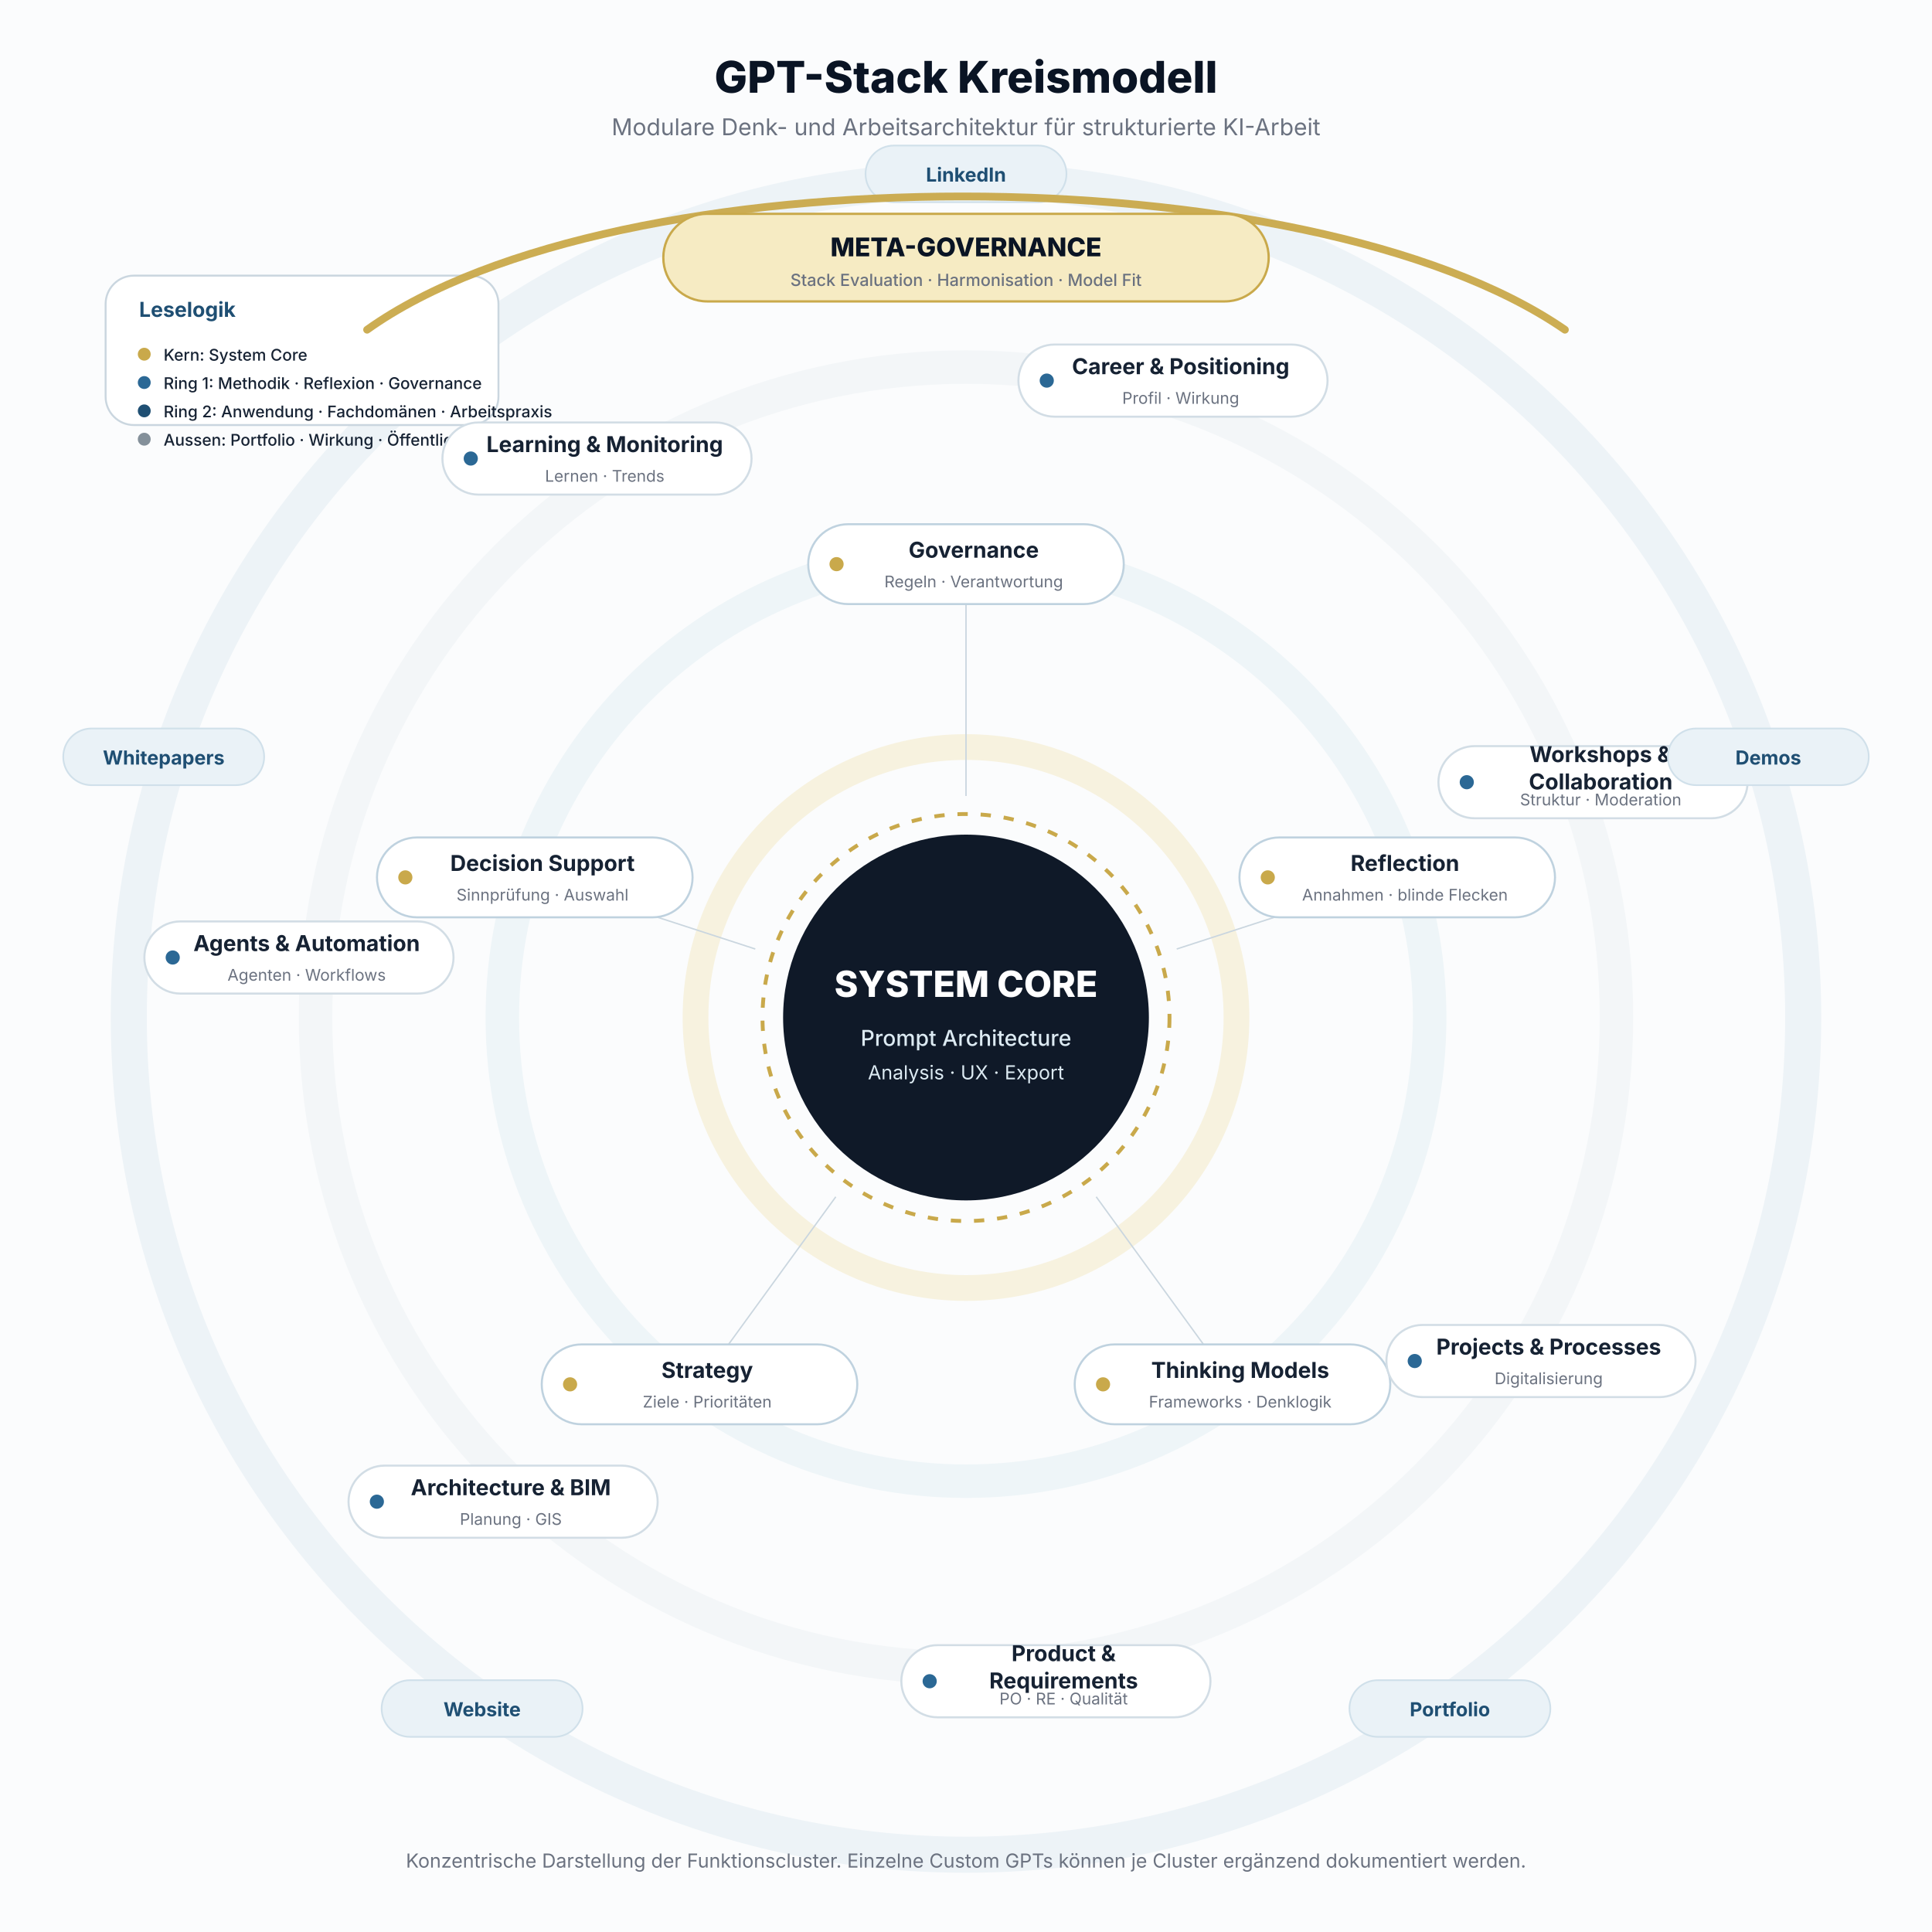
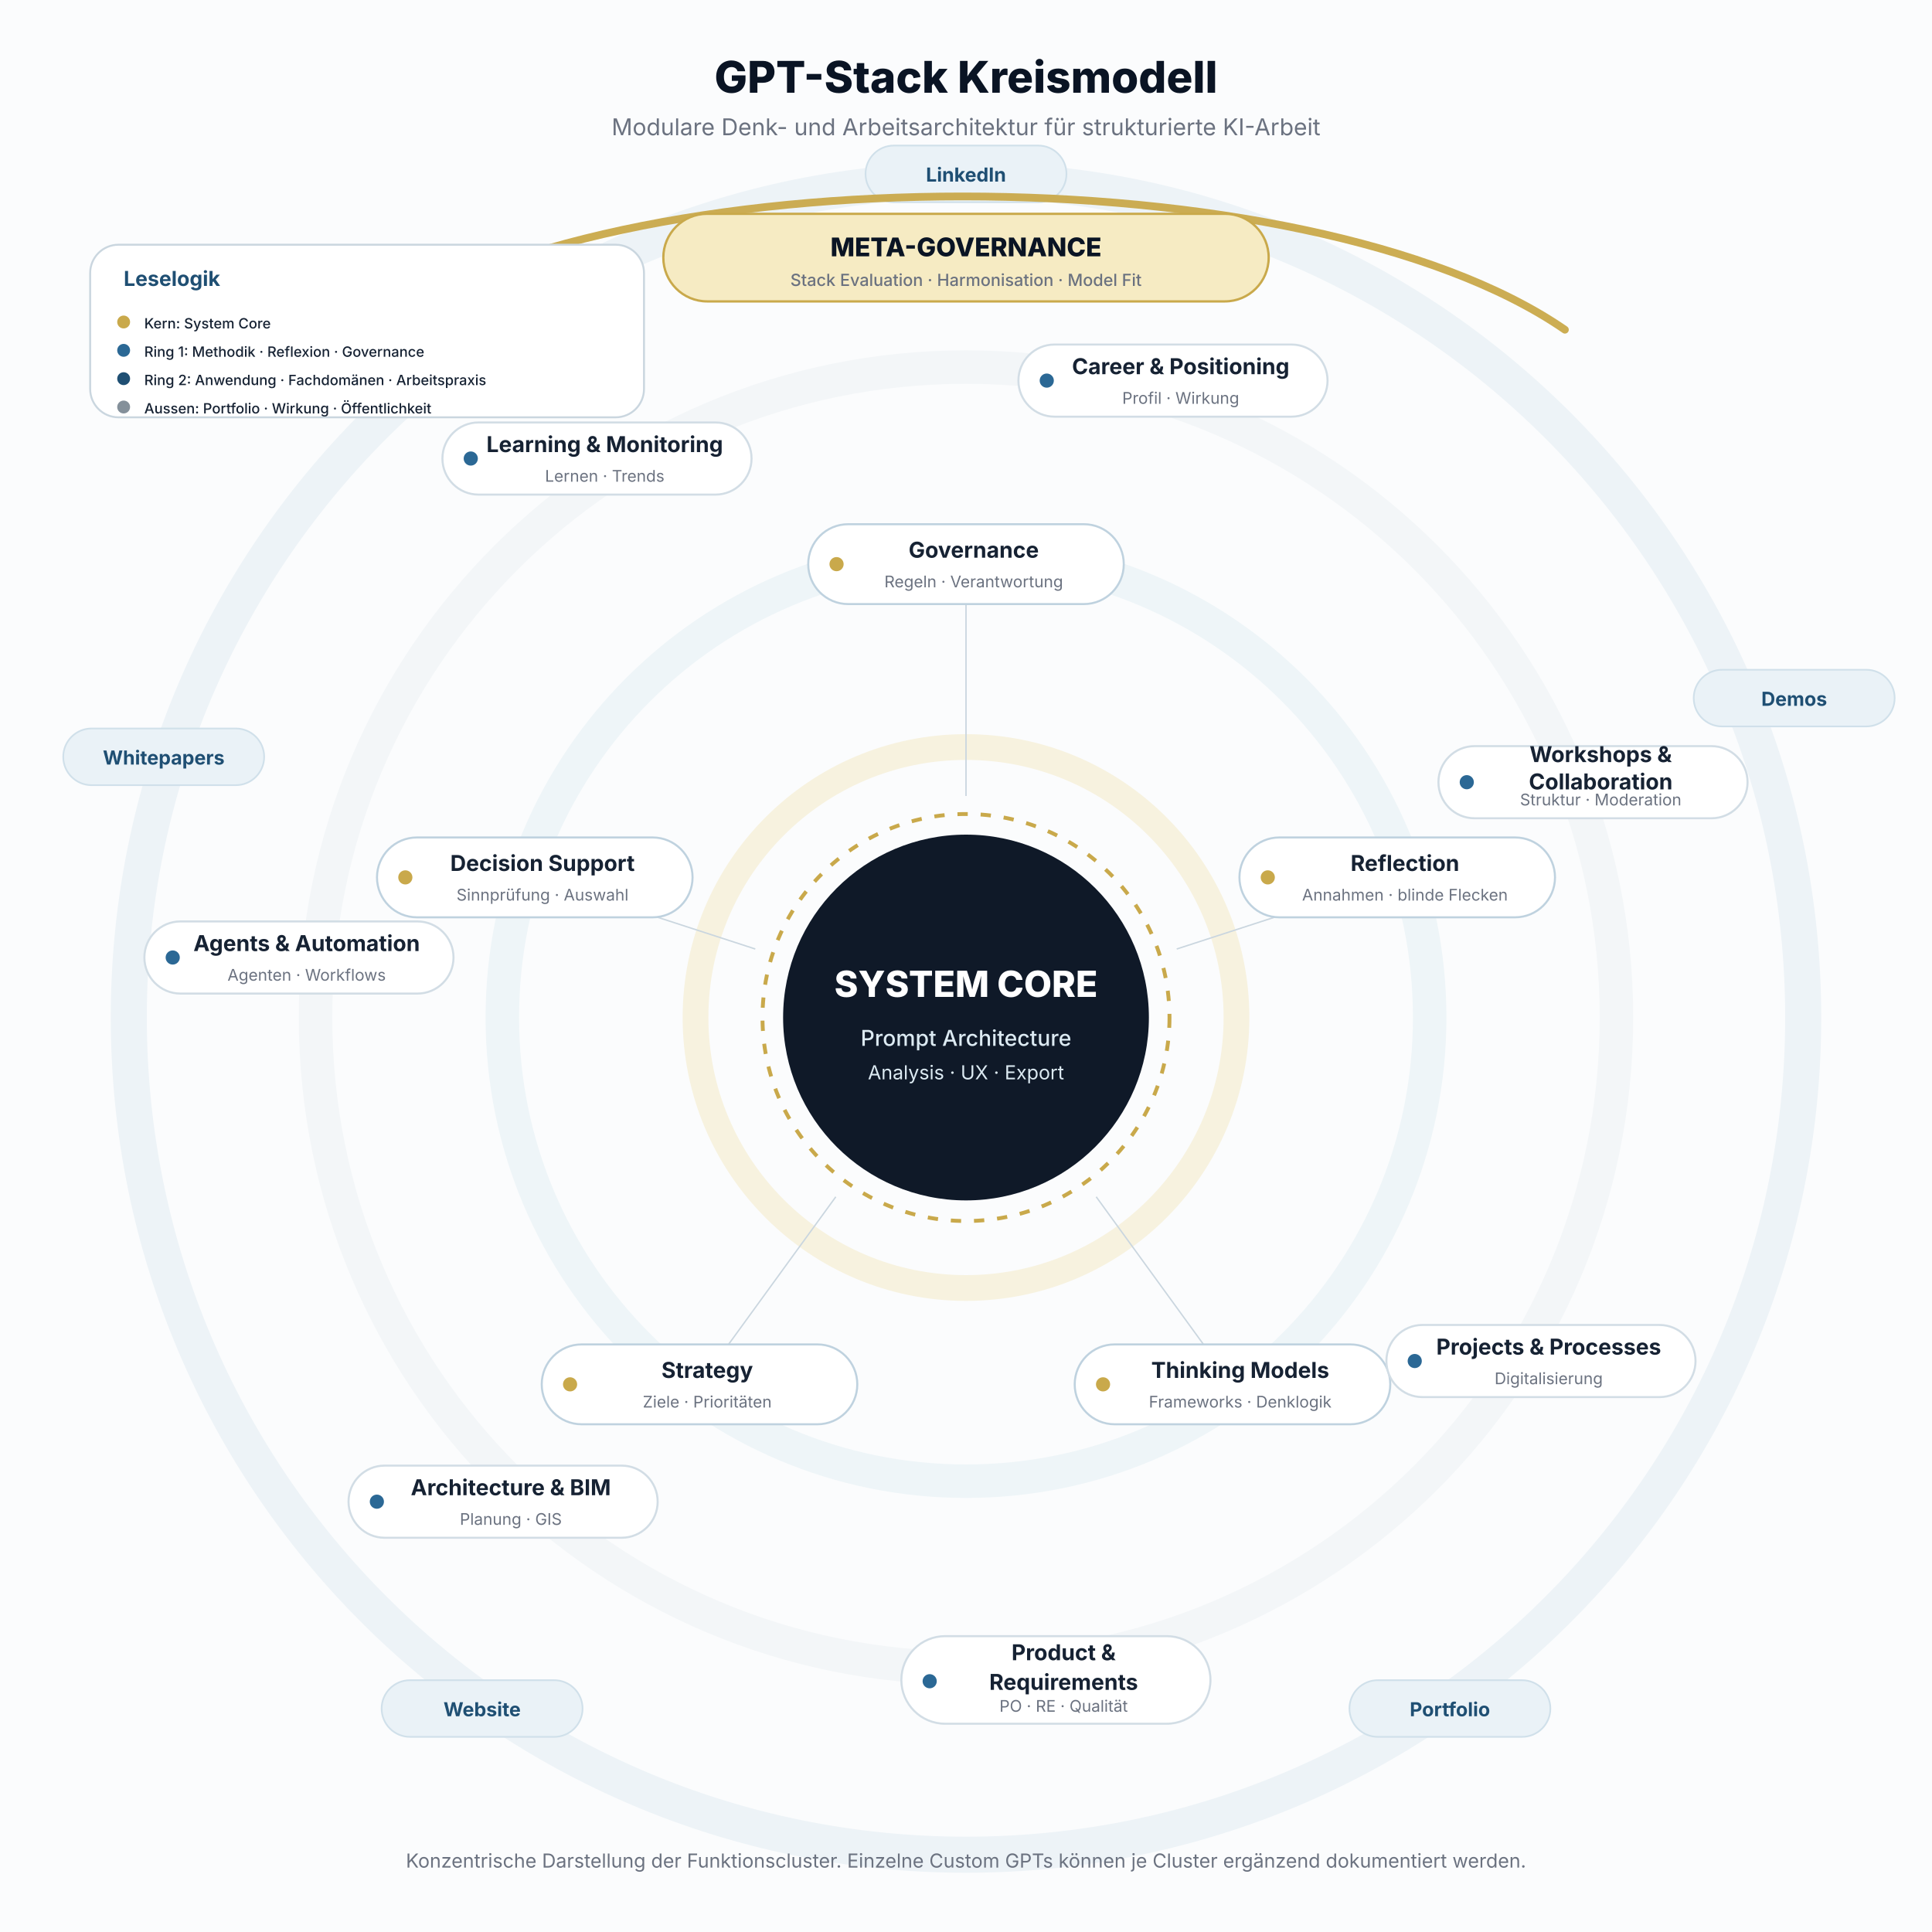
<svg xmlns="http://www.w3.org/2000/svg" width="1500" height="1500" viewBox="0 0 1500 1500" role="img" aria-labelledby="title desc">
  <rect width="100%" height="100%" fill="#FBFCFD" />
  <circle cx="750.0" cy="790.0" r="650" fill="none" stroke="#EDF3F7" stroke-width="28" />
  <circle cx="750.0" cy="790.0" r="505" fill="none" stroke="#F3F6F8" stroke-width="26" />
  <circle cx="750.0" cy="790.0" r="360" fill="none" stroke="#EEF5F8" stroke-width="26" />
  <circle cx="750.0" cy="790.0" r="210" fill="none" stroke="#F7F2DF" stroke-width="20" />
  <text x="750.0" y="72.0" text-anchor="middle" font-family="Inter, Arial, Helvetica, sans-serif" font-size="34" font-weight="800" fill="#0A1424">GPT-Stack Kreismodell</text>
  <text x="750.0" y="105.0" text-anchor="middle" font-family="Inter, Arial, Helvetica, sans-serif" font-size="18" font-weight="400" fill="#6B7280">Modulare Denk- und Arbeitsarchitektur für strukturierte KI-Arbeit</text>
  <circle cx="750.0" cy="790.0" r="142" fill="#0A1424" opacity="0.98" />
  <circle cx="750.0" cy="790.0" r="158" fill="none" stroke="#C9A94B" stroke-width="3" stroke-dasharray="8 10" />
  <text x="750.0" y="774.0" text-anchor="middle" font-family="Inter, Arial, Helvetica, sans-serif" font-size="28" font-weight="800" fill="#FFFFFF">SYSTEM CORE</text>
  <text x="750.0" y="812.0" text-anchor="middle" font-family="Inter, Arial, Helvetica, sans-serif" font-size="17" font-weight="500" fill="#DCEAF2">Prompt Architecture</text>
  <text x="750.0" y="838.0" text-anchor="middle" font-family="Inter, Arial, Helvetica, sans-serif" font-size="15" font-weight="400" fill="#DCEAF2">Analysis · UX · Export</text>
-   <rect x="82" y="214" width="305" height="116" rx="22" fill="#FFFFFF" stroke="#CAD6DF" stroke-width="1.5" />
-   <text x="108.0" y="246.0" text-anchor="start" font-family="Inter, Arial, Helvetica, sans-serif" font-size="16" font-weight="750" fill="#1F4F73">Leselogik</text>
-   <circle cx="112" cy="275" r="5" fill="#C9A94B" />
-   <text x="127.0" y="280.0" text-anchor="start" font-family="Inter, Arial, Helvetica, sans-serif" font-size="12.5" font-weight="500" fill="#162233">Kern: System Core</text>
-   <circle cx="112" cy="297" r="5" fill="#2B6895" />
-   <text x="127.0" y="302.0" text-anchor="start" font-family="Inter, Arial, Helvetica, sans-serif" font-size="12.5" font-weight="500" fill="#162233">Ring 1: Methodik · Reflexion · Governance</text>
-   <circle cx="112" cy="319" r="5" fill="#1F4F73" />
-   <text x="127.0" y="324.0" text-anchor="start" font-family="Inter, Arial, Helvetica, sans-serif" font-size="12.5" font-weight="500" fill="#162233">Ring 2: Anwendung · Fachdomänen · Arbeitspraxis</text>
-   <circle cx="112" cy="341" r="5" fill="#84909A" />
-   <text x="127.0" y="346.0" text-anchor="start" font-family="Inter, Arial, Helvetica, sans-serif" font-size="12.5" font-weight="500" fill="#162233">Aussen: Portfolio · Wirkung · Öffentlichkeit</text>
  <line x1="750.0" y1="618.0" x2="750.0" y2="438.0" stroke="#CAD6DF" stroke-width="1.1" />
  <rect x="627.5" y="407.0" width="245.0" height="62.0" rx="31.0" fill="#FFFFFF" stroke="#BFD2DF" stroke-width="1.6" />
  <circle cx="649.5" cy="438.0" r="5.5" fill="#C9A94B" />
  <text x="756.0" y="433.0" text-anchor="middle" font-family="Inter, Arial, Helvetica, sans-serif" font-size="17" font-weight="700" fill="#162233">Governance</text>
  <text x="756.0" y="456.0" text-anchor="middle" font-family="Inter, Arial, Helvetica, sans-serif" font-size="12.5" font-weight="400" fill="#6B7280">Regeln · Verantwortung</text>
  <line x1="913.6" y1="736.8" x2="1084.8" y2="681.2" stroke="#CAD6DF" stroke-width="1.1" />
  <rect x="962.3" y="650.2" width="245.0" height="62.0" rx="31.0" fill="#FFFFFF" stroke="#BFD2DF" stroke-width="1.6" />
  <circle cx="984.3" cy="681.2" r="5.5" fill="#C9A94B" />
  <text x="1090.8" y="676.2" text-anchor="middle" font-family="Inter, Arial, Helvetica, sans-serif" font-size="17" font-weight="700" fill="#162233">Reflection</text>
  <text x="1090.8" y="699.2" text-anchor="middle" font-family="Inter, Arial, Helvetica, sans-serif" font-size="12.5" font-weight="400" fill="#6B7280">Annahmen · blinde Flecken</text>
  <line x1="851.1" y1="929.2" x2="956.9" y2="1074.8" stroke="#CAD6DF" stroke-width="1.1" />
  <rect x="834.4" y="1043.8" width="245.0" height="62.0" rx="31.0" fill="#FFFFFF" stroke="#BFD2DF" stroke-width="1.6" />
  <circle cx="856.4" cy="1074.8" r="5.5" fill="#C9A94B" />
  <text x="962.9" y="1069.8" text-anchor="middle" font-family="Inter, Arial, Helvetica, sans-serif" font-size="17" font-weight="700" fill="#162233">Thinking Models</text>
  <text x="962.9" y="1092.8" text-anchor="middle" font-family="Inter, Arial, Helvetica, sans-serif" font-size="12.5" font-weight="400" fill="#6B7280">Frameworks · Denklogik</text>
  <line x1="648.9" y1="929.2" x2="543.1" y2="1074.8" stroke="#CAD6DF" stroke-width="1.1" />
  <rect x="420.6" y="1043.8" width="245.0" height="62.0" rx="31.0" fill="#FFFFFF" stroke="#BFD2DF" stroke-width="1.6" />
  <circle cx="442.6" cy="1074.8" r="5.5" fill="#C9A94B" />
  <text x="549.1" y="1069.8" text-anchor="middle" font-family="Inter, Arial, Helvetica, sans-serif" font-size="17" font-weight="700" fill="#162233">Strategy</text>
  <text x="549.1" y="1092.8" text-anchor="middle" font-family="Inter, Arial, Helvetica, sans-serif" font-size="12.5" font-weight="400" fill="#6B7280">Ziele · Prioritäten</text>
  <line x1="586.4" y1="736.8" x2="415.2" y2="681.2" stroke="#CAD6DF" stroke-width="1.1" />
  <rect x="292.7" y="650.2" width="245.0" height="62.0" rx="31.0" fill="#FFFFFF" stroke="#BFD2DF" stroke-width="1.6" />
  <circle cx="314.7" cy="681.2" r="5.5" fill="#C9A94B" />
  <text x="421.2" y="676.2" text-anchor="middle" font-family="Inter, Arial, Helvetica, sans-serif" font-size="17" font-weight="700" fill="#162233">Decision Support</text>
  <text x="421.2" y="699.2" text-anchor="middle" font-family="Inter, Arial, Helvetica, sans-serif" font-size="12.5" font-weight="400" fill="#6B7280">Sinnprüfung · Auswahl</text>
  <circle cx="910.7" cy="295.5" r="3.5" fill="#2B6895" opacity="0.75" />
  <rect x="790.7" y="267.5" width="240.0" height="56.0" rx="28.0" fill="#FFFFFF" stroke="#D2DDE5" stroke-width="1.6" />
  <circle cx="812.7" cy="295.5" r="5.5" fill="#2B6895" />
  <text x="916.7" y="290.5" text-anchor="middle" font-family="Inter, Arial, Helvetica, sans-serif" font-size="17" font-weight="700" fill="#162233">Career &amp; Positioning</text>
  <text x="916.7" y="313.5" text-anchor="middle" font-family="Inter, Arial, Helvetica, sans-serif" font-size="12.5" font-weight="400" fill="#6B7280">Profil · Wirkung</text>
  <circle cx="1236.8" cy="607.3" r="3.5" fill="#2B6895" opacity="0.75" />
  <rect x="1116.8" y="579.3" width="240.0" height="56.0" rx="28.0" fill="#FFFFFF" stroke="#D2DDE5" stroke-width="1.6" />
  <circle cx="1138.8" cy="607.3" r="5.5" fill="#2B6895" />
  <text x="1242.8" y="591.7" text-anchor="middle" font-family="Inter, Arial, Helvetica, sans-serif" font-size="17" font-weight="700" fill="#162233">Workshops &amp;</text>
  <text x="1242.8" y="612.9" text-anchor="middle" font-family="Inter, Arial, Helvetica, sans-serif" font-size="17" font-weight="700" fill="#162233">Collaboration</text>
  <text x="1242.8" y="625.3" text-anchor="middle" font-family="Inter, Arial, Helvetica, sans-serif" font-size="12.5" font-weight="400" fill="#6B7280">Struktur · Moderation</text>
  <circle cx="1196.4" cy="1056.7" r="3.5" fill="#2B6895" opacity="0.75" />
  <rect x="1076.4" y="1028.7" width="240.0" height="56.0" rx="28.0" fill="#FFFFFF" stroke="#D2DDE5" stroke-width="1.6" />
  <circle cx="1098.4" cy="1056.7" r="5.5" fill="#2B6895" />
  <text x="1202.4" y="1051.7" text-anchor="middle" font-family="Inter, Arial, Helvetica, sans-serif" font-size="17" font-weight="700" fill="#162233">Projects &amp; Processes</text>
  <text x="1202.4" y="1074.7" text-anchor="middle" font-family="Inter, Arial, Helvetica, sans-serif" font-size="12.5" font-weight="400" fill="#6B7280">Digitalisierung</text>
  <circle cx="819.8" cy="1305.3" r="3.5" fill="#2B6895" opacity="0.75" />
-   <rect x="699.8" y="1277.3" width="240.0" height="56.0" rx="28.0" fill="#FFFFFF" stroke="#D2DDE5" stroke-width="1.6" />
+   <rect x="699.8" y="1270.3" width="240.0" height="68.0" rx="34.0" fill="#FFFFFF" stroke="#D2DDE5" stroke-width="1.6" />
  <circle cx="721.8" cy="1305.3" r="5.5" fill="#2B6895" />
-   <text x="825.8" y="1289.7" text-anchor="middle" font-family="Inter, Arial, Helvetica, sans-serif" font-size="17" font-weight="700" fill="#162233">Product &amp;</text>
-   <text x="825.8" y="1310.9" text-anchor="middle" font-family="Inter, Arial, Helvetica, sans-serif" font-size="17" font-weight="700" fill="#162233">Requirements</text>
-   <text x="825.8" y="1323.3" text-anchor="middle" font-family="Inter, Arial, Helvetica, sans-serif" font-size="12.5" font-weight="400" fill="#6B7280">PO · RE · Qualität</text>
+   <text x="825.8" y="1289.0" text-anchor="middle" font-family="Inter, Arial, Helvetica, sans-serif" font-size="17" font-weight="700" fill="#162233">Product &amp;</text>
+   <text x="825.8" y="1312.0" text-anchor="middle" font-family="Inter, Arial, Helvetica, sans-serif" font-size="17" font-weight="700" fill="#162233">Requirements</text>
+   <text x="825.8" y="1329.0" text-anchor="middle" font-family="Inter, Arial, Helvetica, sans-serif" font-size="12.5" font-weight="400" fill="#6B7280">PO · RE · Qualität</text>
  <circle cx="390.6" cy="1165.9" r="3.5" fill="#2B6895" opacity="0.75" />
  <rect x="270.6" y="1137.9" width="240.0" height="56.0" rx="28.0" fill="#FFFFFF" stroke="#D2DDE5" stroke-width="1.6" />
  <circle cx="292.6" cy="1165.9" r="5.5" fill="#2B6895" />
  <text x="396.6" y="1160.9" text-anchor="middle" font-family="Inter, Arial, Helvetica, sans-serif" font-size="17" font-weight="700" fill="#162233">Architecture &amp; BIM</text>
  <text x="396.6" y="1183.9" text-anchor="middle" font-family="Inter, Arial, Helvetica, sans-serif" font-size="12.5" font-weight="400" fill="#6B7280">Planung · GIS</text>
  <circle cx="232.1" cy="743.4" r="3.5" fill="#2B6895" opacity="0.75" />
  <rect x="112.1" y="715.4" width="240.0" height="56.0" rx="28.0" fill="#FFFFFF" stroke="#D2DDE5" stroke-width="1.6" />
  <circle cx="134.1" cy="743.4" r="5.5" fill="#2B6895" />
  <text x="238.1" y="738.4" text-anchor="middle" font-family="Inter, Arial, Helvetica, sans-serif" font-size="17" font-weight="700" fill="#162233">Agents &amp; Automation</text>
  <text x="238.1" y="761.4" text-anchor="middle" font-family="Inter, Arial, Helvetica, sans-serif" font-size="12.5" font-weight="400" fill="#6B7280">Agenten · Workflows</text>
  <circle cx="463.5" cy="356.0" r="3.5" fill="#2B6895" opacity="0.75" />
  <rect x="343.5" y="328.0" width="240.0" height="56.0" rx="28.0" fill="#FFFFFF" stroke="#D2DDE5" stroke-width="1.6" />
  <circle cx="365.5" cy="356.0" r="5.5" fill="#2B6895" />
  <text x="469.5" y="351.0" text-anchor="middle" font-family="Inter, Arial, Helvetica, sans-serif" font-size="17" font-weight="700" fill="#162233">Learning &amp; Monitoring</text>
  <text x="469.5" y="374.0" text-anchor="middle" font-family="Inter, Arial, Helvetica, sans-serif" font-size="12.5" font-weight="400" fill="#6B7280">Lernen · Trends</text>
  <rect x="296.3" y="1304.5" width="156" height="44" rx="22" fill="#EAF2F7" stroke="#D0E0EA" stroke-width="1.3" />
  <text x="374.3" y="1332.5" text-anchor="middle" font-family="Inter, Arial, Helvetica, sans-serif" font-size="15" font-weight="700" fill="#1F4F73">Website</text>
  <rect x="49.1" y="565.6" width="156" height="44" rx="22" fill="#EAF2F7" stroke="#D0E0EA" stroke-width="1.3" />
  <text x="127.1" y="593.6" text-anchor="middle" font-family="Inter, Arial, Helvetica, sans-serif" font-size="15" font-weight="700" fill="#1F4F73">Whitepapers</text>
  <rect x="672.0" y="113.0" width="156" height="44" rx="22" fill="#EAF2F7" stroke="#D0E0EA" stroke-width="1.3" />
  <text x="750.0" y="141.0" text-anchor="middle" font-family="Inter, Arial, Helvetica, sans-serif" font-size="15" font-weight="700" fill="#1F4F73">LinkedIn</text>
-   <rect x="1294.9" y="565.6" width="156" height="44" rx="22" fill="#EAF2F7" stroke="#D0E0EA" stroke-width="1.3" />
-   <text x="1372.9" y="593.6" text-anchor="middle" font-family="Inter, Arial, Helvetica, sans-serif" font-size="15" font-weight="700" fill="#1F4F73">Demos</text>
+   <rect x="1315" y="520" width="156" height="44" rx="22" fill="#EAF2F7" stroke="#D0E0EA" stroke-width="1.3" />
+   <text x="1393" y="548" text-anchor="middle" font-family="Inter, Arial, Helvetica, sans-serif" font-size="15" font-weight="700" fill="#1F4F73">Demos</text>
  <rect x="1047.7" y="1304.5" width="156" height="44" rx="22" fill="#EAF2F7" stroke="#D0E0EA" stroke-width="1.3" />
  <text x="1125.7" y="1332.5" text-anchor="middle" font-family="Inter, Arial, Helvetica, sans-serif" font-size="15" font-weight="700" fill="#1F4F73">Portfolio</text>
  <path d="M 285 256 C 478 118, 1015 118, 1215 256" fill="none" stroke="#C9A94B" stroke-width="6" stroke-linecap="round" opacity="0.95" />
  <rect x="515" y="166" width="470" height="68" rx="34" fill="#F6EBC3" stroke="#C9A94B" stroke-width="1.8" />
  <text x="750.0" y="199.0" text-anchor="middle" font-family="Inter, Arial, Helvetica, sans-serif" font-size="20" font-weight="800" fill="#0A1424">META-GOVERNANCE</text>
  <text x="750.0" y="222.0" text-anchor="middle" font-family="Inter, Arial, Helvetica, sans-serif" font-size="13" font-weight="500" fill="#6B7280">Stack Evaluation · Harmonisation · Model Fit</text>
+   <g id="legend" aria-label="Leselogik">
+     <rect x="70" y="190" width="430" height="134" rx="22" fill="#FFFFFF" stroke="#CAD6DF" stroke-width="1.5" />
+     <text x="96" y="222" text-anchor="start" font-family="Inter, Arial, Helvetica, sans-serif" font-size="16" font-weight="750" fill="#1F4F73">Leselogik</text>
+     <circle cx="96" cy="250" r="5" fill="#C9A94B" />
+     <text x="112" y="255" text-anchor="start" font-family="Inter, Arial, Helvetica, sans-serif" font-size="11" font-weight="500" fill="#162233">Kern: System Core</text>
+     <circle cx="96" cy="272" r="5" fill="#2B6895" />
+     <text x="112" y="277" text-anchor="start" font-family="Inter, Arial, Helvetica, sans-serif" font-size="11" font-weight="500" fill="#162233">Ring 1: Methodik · Reflexion · Governance</text>
+     <circle cx="96" cy="294" r="5" fill="#1F4F73" />
+     <text x="112" y="299" text-anchor="start" font-family="Inter, Arial, Helvetica, sans-serif" font-size="11" font-weight="500" fill="#162233">Ring 2: Anwendung · Fachdomänen · Arbeitspraxis</text>
+     <circle cx="96" cy="316" r="5" fill="#84909A" />
+     <text x="112" y="321" text-anchor="start" font-family="Inter, Arial, Helvetica, sans-serif" font-size="11" font-weight="500" fill="#162233">Aussen: Portfolio · Wirkung · Öffentlichkeit</text>
+   </g>
  <text x="750.0" y="1450.0" text-anchor="middle" font-family="Inter, Arial, Helvetica, sans-serif" font-size="15" font-weight="400" fill="#6B7280">Konzentrische Darstellung der Funktionscluster. Einzelne Custom GPTs können je Cluster ergänzend dokumentiert werden.</text>
</svg>
